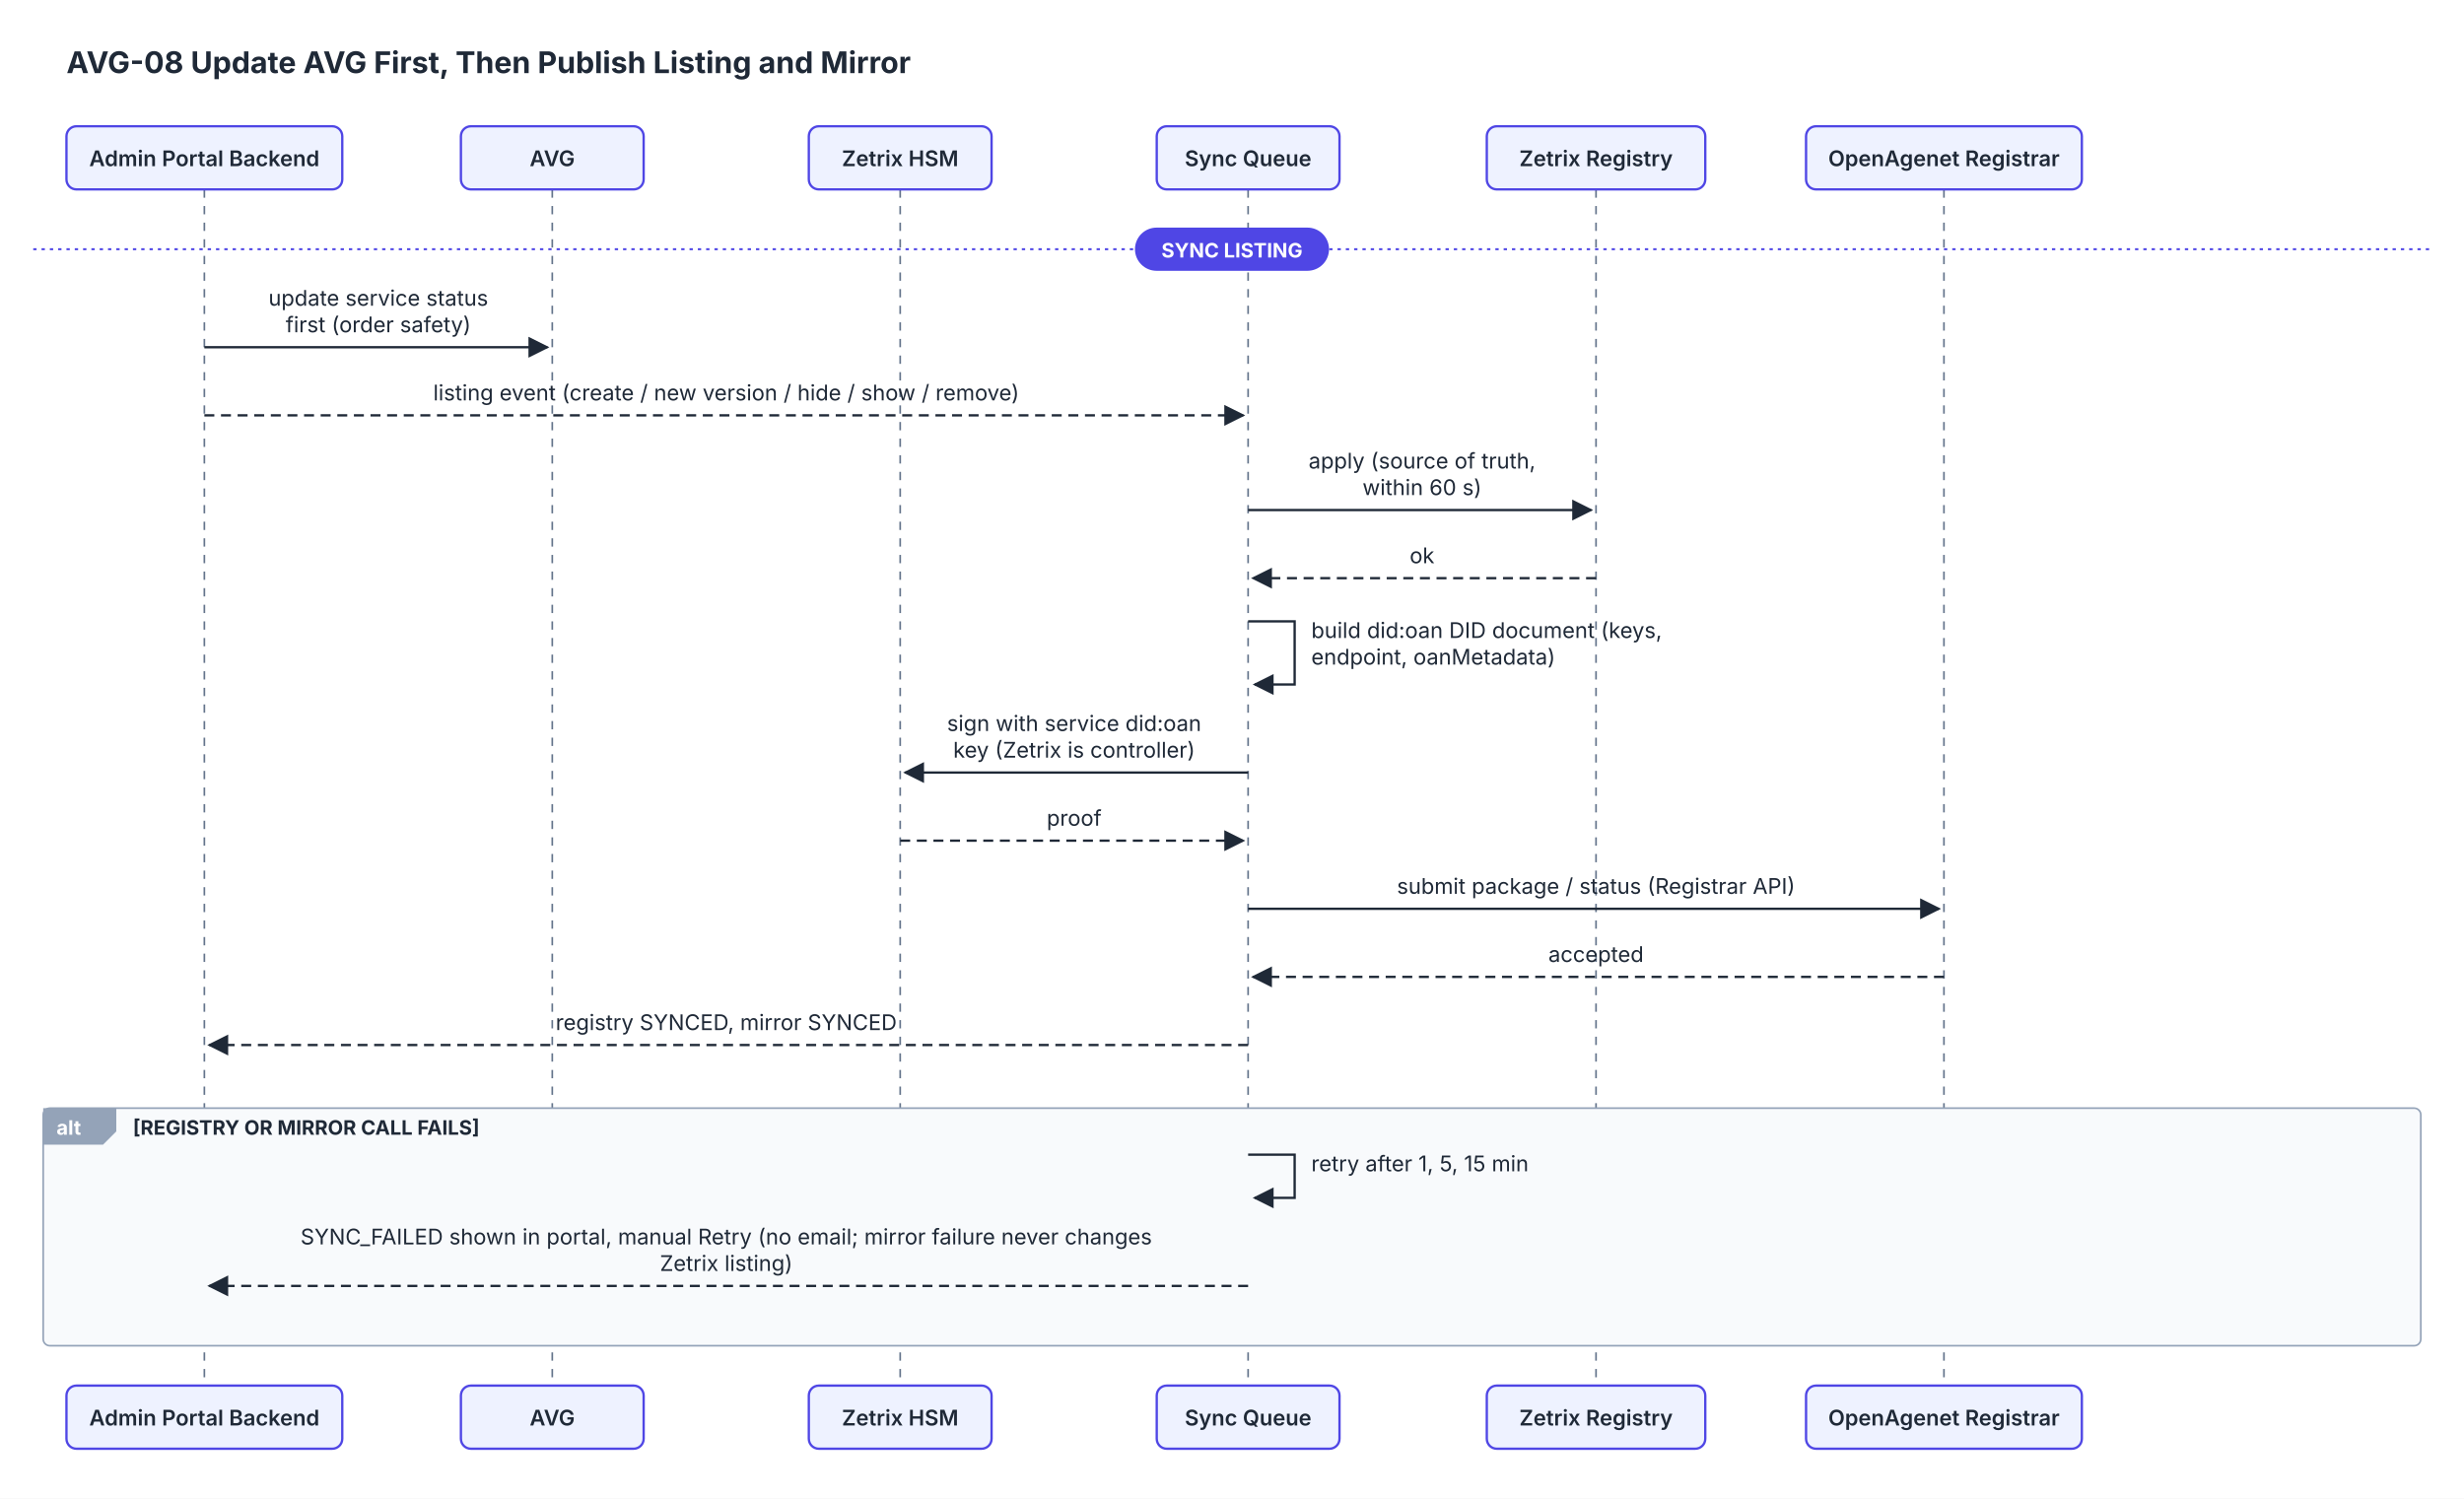
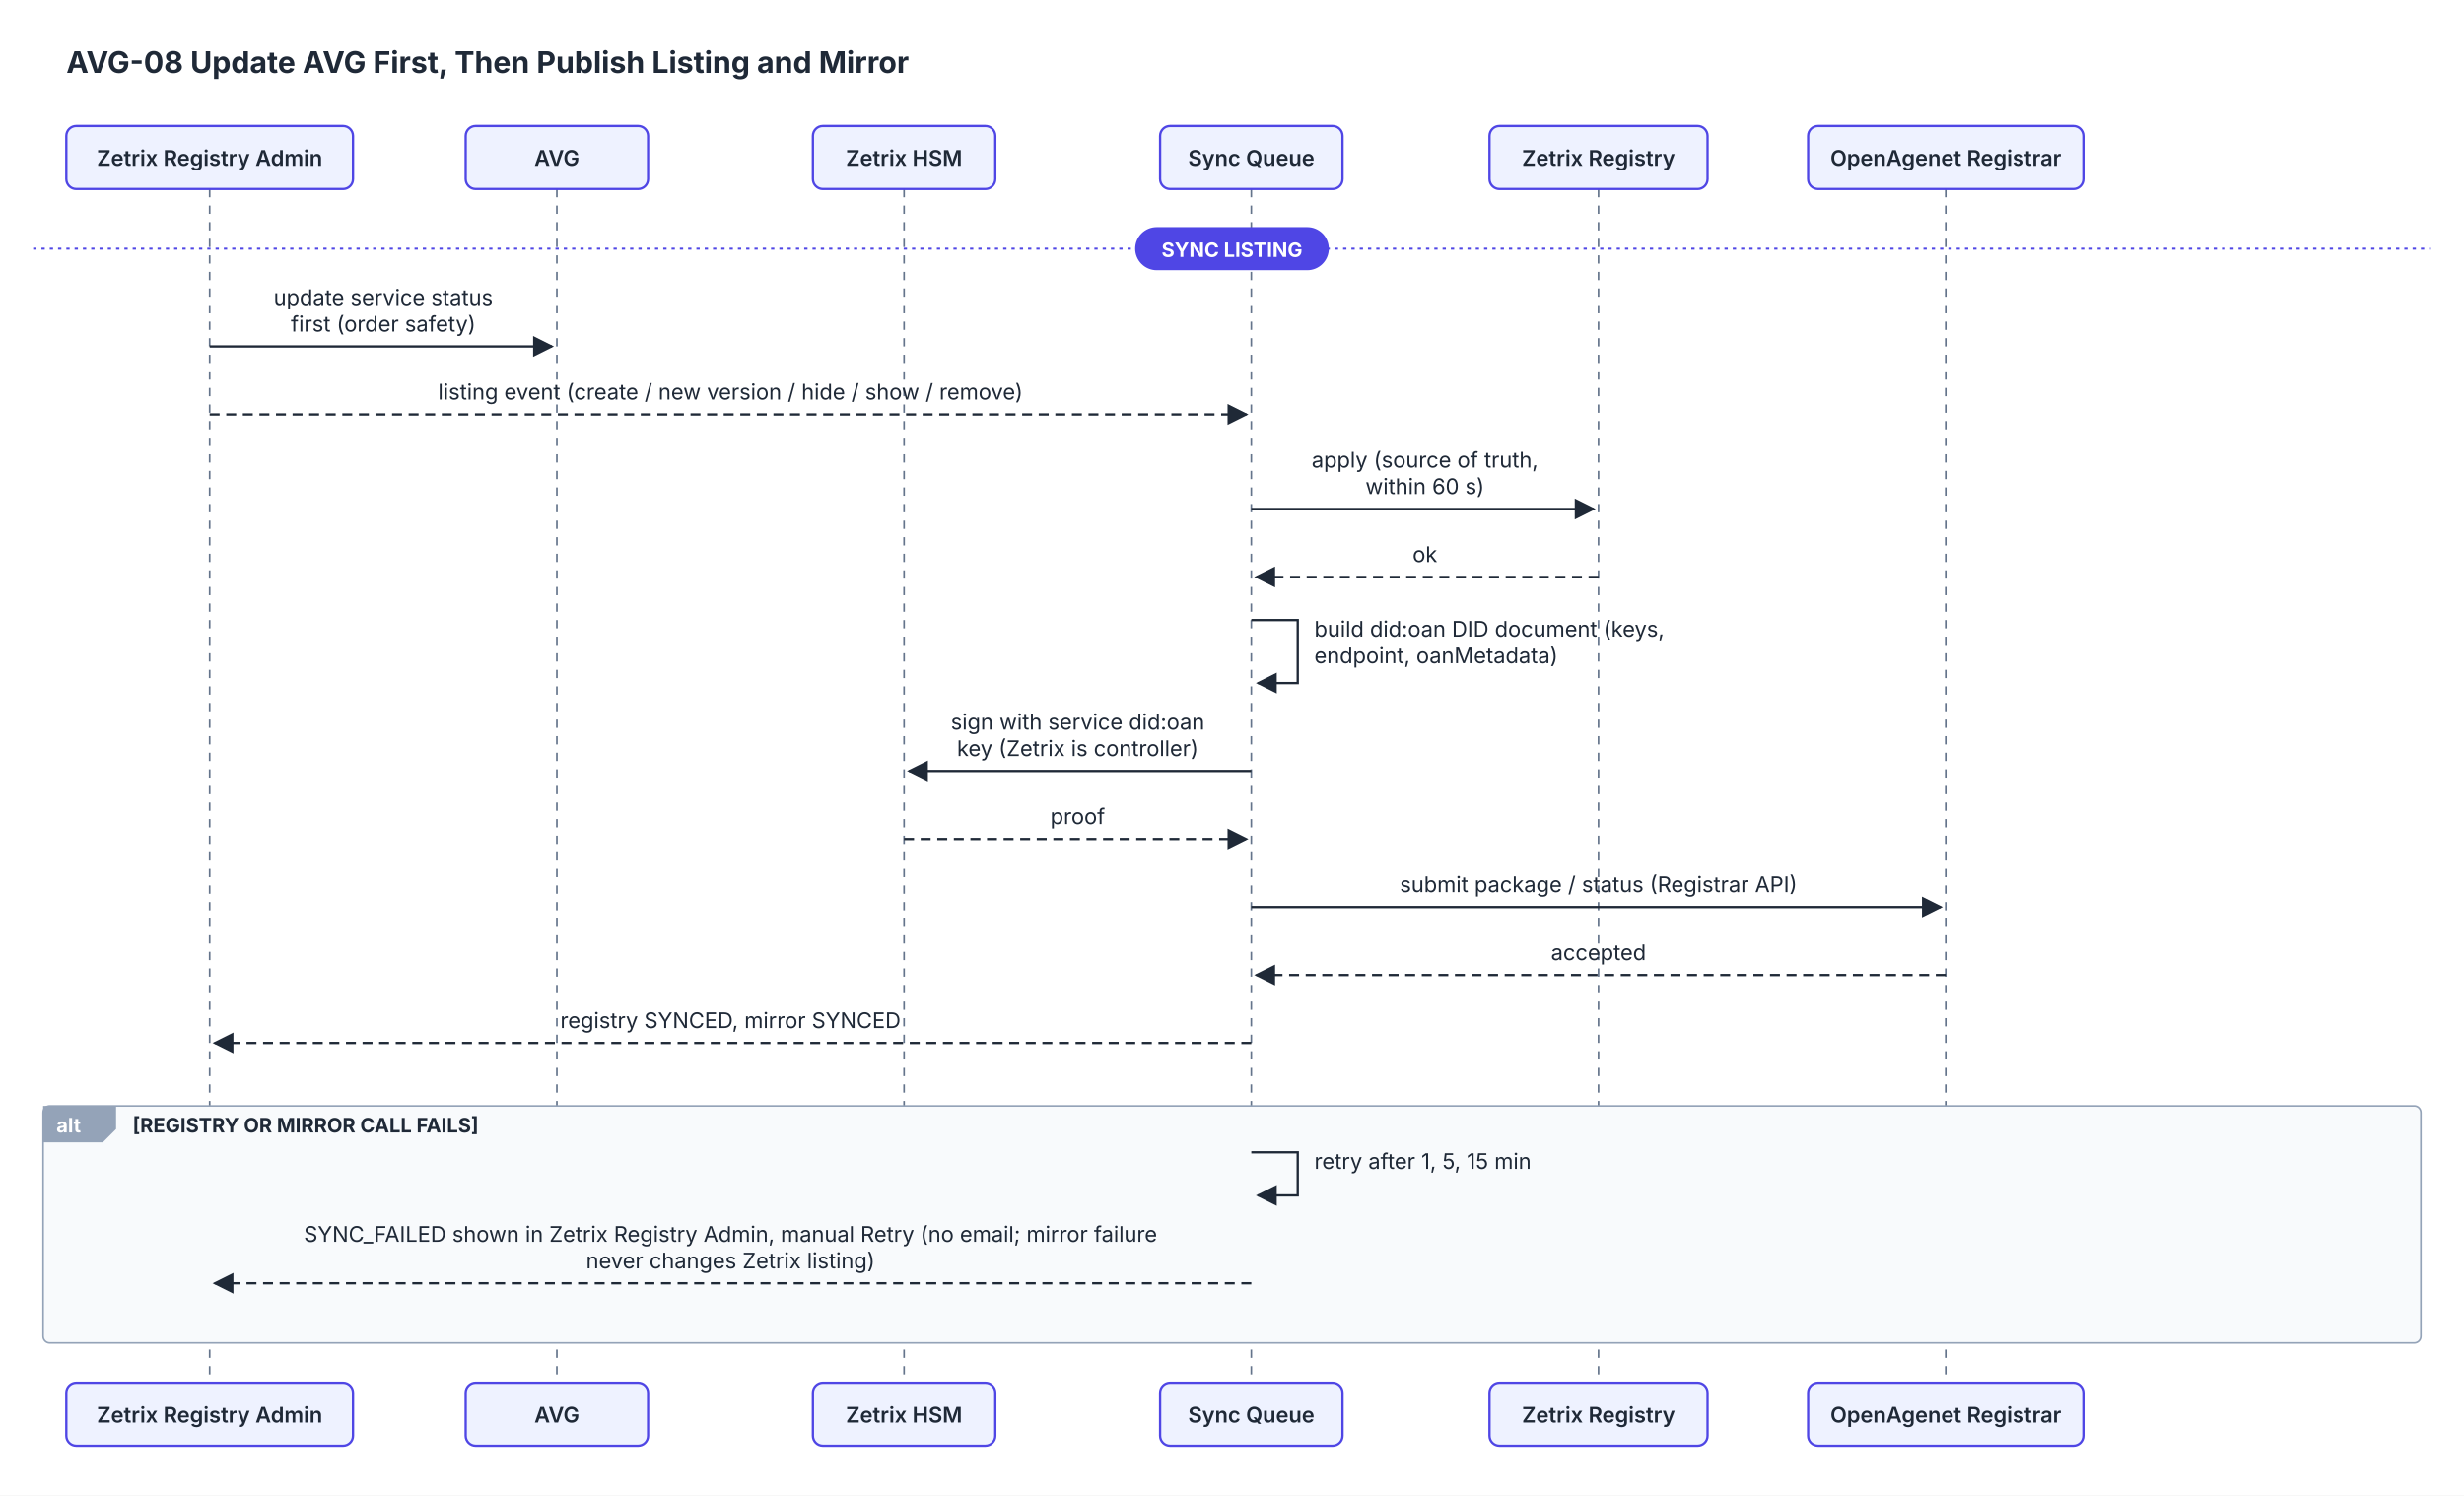
- <svg xmlns="http://www.w3.org/2000/svg" width="1483" height="902" viewBox="0 0 1483 902" font-family="Inter, Segoe UI, Helvetica, Arial, sans-serif">
+ <svg xmlns="http://www.w3.org/2000/svg" width="1486" height="902" viewBox="0 0 1486 902" font-family="Inter, Segoe UI, Helvetica, Arial, sans-serif">
  <defs>
    <marker id="ah" viewBox="0 0 10 10" refX="9" refY="5" markerWidth="9" markerHeight="9" orient="auto-start-reverse">
      <path d="M0 0 L10 5 L0 10 z" fill="#1f2937" />
    </marker>
  </defs>
  <rect width="100%" height="100%" fill="#ffffff" />
-   <line x1="123" y1="114" x2="123" y2="834" stroke="#64748b" stroke-width="1" stroke-dasharray="5 5" />
-   <line x1="332.4" y1="114" x2="332.4" y2="834" stroke="#64748b" stroke-width="1" stroke-dasharray="5 5" />
-   <line x1="541.8" y1="114" x2="541.8" y2="834" stroke="#64748b" stroke-width="1" stroke-dasharray="5 5" />
-   <line x1="751.2" y1="114" x2="751.2" y2="834" stroke="#64748b" stroke-width="1" stroke-dasharray="5 5" />
-   <line x1="960.6" y1="114" x2="960.6" y2="834" stroke="#64748b" stroke-width="1" stroke-dasharray="5 5" />
-   <line x1="1170" y1="114" x2="1170" y2="834" stroke="#64748b" stroke-width="1" stroke-dasharray="5 5" />
-   <rect x="26" y="667" width="1431" height="143" rx="4" fill="#f8fafc" stroke="#94a3b8" stroke-width="1" />
-   <line x1="20" y1="150" x2="1463" y2="150" stroke="#4f46e5" stroke-width="1.2" stroke-dasharray="2 3" />
-   <rect x="683.1" y="137" width="116.8" height="26" rx="13" fill="#4f46e5" />
-   <text x="741.5" y="155" font-size="12" font-weight="700" text-anchor="middle" fill="#ffffff">SYNC LISTING</text>
-   <text x="227.7" y="184" font-size="13" text-anchor="middle" fill="#1f2937">update service status</text>
-   <text x="227.7" y="200" font-size="13" text-anchor="middle" fill="#1f2937">first (order safety)</text>
-   <line x1="123" y1="209" x2="329.4" y2="209" stroke="#1f2937" stroke-width="1.4" marker-end="url(#ah)" />
-   <text x="437.1" y="241" font-size="13" text-anchor="middle" fill="#1f2937">listing event (create / new version / hide / show / remove)</text>
-   <line x1="123" y1="250" x2="748.2" y2="250" stroke="#1f2937" stroke-width="1.4" stroke-dasharray="6 4" marker-end="url(#ah)" />
-   <text x="855.9" y="282" font-size="13" text-anchor="middle" fill="#1f2937">apply (source of truth,</text>
-   <text x="855.9" y="298" font-size="13" text-anchor="middle" fill="#1f2937">within 60 s)</text>
-   <line x1="751.2" y1="307" x2="957.6" y2="307" stroke="#1f2937" stroke-width="1.4" marker-end="url(#ah)" />
-   <text x="855.9" y="339" font-size="13" text-anchor="middle" fill="#1f2937">ok</text>
-   <line x1="960.6" y1="348" x2="754.2" y2="348" stroke="#1f2937" stroke-width="1.4" stroke-dasharray="6 4" marker-end="url(#ah)" />
-   <text x="789.2" y="384" font-size="13" fill="#1f2937">build did:oan DID document (keys,</text>
-   <text x="789.2" y="400" font-size="13" fill="#1f2937">endpoint, oanMetadata)</text>
-   <path d="M751.2 374 h28 v38 h-24" fill="none" stroke="#1f2937" stroke-width="1.4" marker-end="url(#ah)" />
-   <text x="646.5" y="440" font-size="13" text-anchor="middle" fill="#1f2937">sign with service did:oan</text>
-   <text x="646.5" y="456" font-size="13" text-anchor="middle" fill="#1f2937">key (Zetrix is controller)</text>
-   <line x1="751.2" y1="465" x2="544.8" y2="465" stroke="#1f2937" stroke-width="1.4" marker-end="url(#ah)" />
-   <text x="646.5" y="497" font-size="13" text-anchor="middle" fill="#1f2937">proof</text>
-   <line x1="541.8" y1="506" x2="748.2" y2="506" stroke="#1f2937" stroke-width="1.4" stroke-dasharray="6 4" marker-end="url(#ah)" />
-   <text x="960.6" y="538" font-size="13" text-anchor="middle" fill="#1f2937">submit package / status (Registrar API)</text>
-   <line x1="751.2" y1="547" x2="1167" y2="547" stroke="#1f2937" stroke-width="1.4" marker-end="url(#ah)" />
-   <text x="960.6" y="579" font-size="13" text-anchor="middle" fill="#1f2937">accepted</text>
-   <line x1="1170" y1="588" x2="754.2" y2="588" stroke="#1f2937" stroke-width="1.4" stroke-dasharray="6 4" marker-end="url(#ah)" />
-   <text x="437.1" y="620" font-size="13" text-anchor="middle" fill="#1f2937">registry SYNCED, mirror SYNCED</text>
-   <line x1="751.2" y1="629" x2="126" y2="629" stroke="#1f2937" stroke-width="1.4" stroke-dasharray="6 4" marker-end="url(#ah)" />
-   <text x="789.2" y="705" font-size="13" fill="#1f2937">retry after 1, 5, 15 min</text>
-   <path d="M751.2 695 h28 v26 h-24" fill="none" stroke="#1f2937" stroke-width="1.4" marker-end="url(#ah)" />
-   <text x="437.1" y="749" font-size="13" text-anchor="middle" fill="#1f2937">SYNC_FAILED shown in portal, manual Retry (no email; mirror failure never changes</text>
-   <text x="437.1" y="765" font-size="13" text-anchor="middle" fill="#1f2937">Zetrix listing)</text>
-   <line x1="751.2" y1="774" x2="126" y2="774" stroke="#1f2937" stroke-width="1.4" stroke-dasharray="6 4" marker-end="url(#ah)" />
+   <line x1="126.45" y1="114" x2="126.45" y2="834" stroke="#64748b" stroke-width="1" stroke-dasharray="5 5" />
+   <line x1="335.85" y1="114" x2="335.85" y2="834" stroke="#64748b" stroke-width="1" stroke-dasharray="5 5" />
+   <line x1="545.25" y1="114" x2="545.25" y2="834" stroke="#64748b" stroke-width="1" stroke-dasharray="5 5" />
+   <line x1="754.65" y1="114" x2="754.65" y2="834" stroke="#64748b" stroke-width="1" stroke-dasharray="5 5" />
+   <line x1="964.05" y1="114" x2="964.05" y2="834" stroke="#64748b" stroke-width="1" stroke-dasharray="5 5" />
+   <line x1="1173.45" y1="114" x2="1173.45" y2="834" stroke="#64748b" stroke-width="1" stroke-dasharray="5 5" />
+   <rect x="26" y="667" width="1434" height="143" rx="4" fill="#f8fafc" stroke="#94a3b8" stroke-width="1" />
+   <line x1="20" y1="150" x2="1466" y2="150" stroke="#4f46e5" stroke-width="1.2" stroke-dasharray="2 3" />
+   <rect x="684.6" y="137" width="116.8" height="26" rx="13" fill="#4f46e5" />
+   <text x="743" y="155" font-size="12" font-weight="700" text-anchor="middle" fill="#ffffff">SYNC LISTING</text>
+   <text x="231.15" y="184" font-size="13" text-anchor="middle" fill="#1f2937">update service status</text>
+   <text x="231.15" y="200" font-size="13" text-anchor="middle" fill="#1f2937">first (order safety)</text>
+   <line x1="126.45" y1="209" x2="332.85" y2="209" stroke="#1f2937" stroke-width="1.4" marker-end="url(#ah)" />
+   <text x="440.55" y="241" font-size="13" text-anchor="middle" fill="#1f2937">listing event (create / new version / hide / show / remove)</text>
+   <line x1="126.45" y1="250" x2="751.65" y2="250" stroke="#1f2937" stroke-width="1.4" stroke-dasharray="6 4" marker-end="url(#ah)" />
+   <text x="859.35" y="282" font-size="13" text-anchor="middle" fill="#1f2937">apply (source of truth,</text>
+   <text x="859.35" y="298" font-size="13" text-anchor="middle" fill="#1f2937">within 60 s)</text>
+   <line x1="754.65" y1="307" x2="961.05" y2="307" stroke="#1f2937" stroke-width="1.4" marker-end="url(#ah)" />
+   <text x="859.35" y="339" font-size="13" text-anchor="middle" fill="#1f2937">ok</text>
+   <line x1="964.05" y1="348" x2="757.65" y2="348" stroke="#1f2937" stroke-width="1.4" stroke-dasharray="6 4" marker-end="url(#ah)" />
+   <text x="792.65" y="384" font-size="13" fill="#1f2937">build did:oan DID document (keys,</text>
+   <text x="792.65" y="400" font-size="13" fill="#1f2937">endpoint, oanMetadata)</text>
+   <path d="M754.65 374 h28 v38 h-24" fill="none" stroke="#1f2937" stroke-width="1.4" marker-end="url(#ah)" />
+   <text x="649.95" y="440" font-size="13" text-anchor="middle" fill="#1f2937">sign with service did:oan</text>
+   <text x="649.95" y="456" font-size="13" text-anchor="middle" fill="#1f2937">key (Zetrix is controller)</text>
+   <line x1="754.65" y1="465" x2="548.25" y2="465" stroke="#1f2937" stroke-width="1.4" marker-end="url(#ah)" />
+   <text x="649.95" y="497" font-size="13" text-anchor="middle" fill="#1f2937">proof</text>
+   <line x1="545.25" y1="506" x2="751.65" y2="506" stroke="#1f2937" stroke-width="1.4" stroke-dasharray="6 4" marker-end="url(#ah)" />
+   <text x="964.05" y="538" font-size="13" text-anchor="middle" fill="#1f2937">submit package / status (Registrar API)</text>
+   <line x1="754.65" y1="547" x2="1170.45" y2="547" stroke="#1f2937" stroke-width="1.4" marker-end="url(#ah)" />
+   <text x="964.05" y="579" font-size="13" text-anchor="middle" fill="#1f2937">accepted</text>
+   <line x1="1173.45" y1="588" x2="757.65" y2="588" stroke="#1f2937" stroke-width="1.4" stroke-dasharray="6 4" marker-end="url(#ah)" />
+   <text x="440.55" y="620" font-size="13" text-anchor="middle" fill="#1f2937">registry SYNCED, mirror SYNCED</text>
+   <line x1="754.65" y1="629" x2="129.45" y2="629" stroke="#1f2937" stroke-width="1.4" stroke-dasharray="6 4" marker-end="url(#ah)" />
+   <text x="792.65" y="705" font-size="13" fill="#1f2937">retry after 1, 5, 15 min</text>
+   <path d="M754.65 695 h28 v26 h-24" fill="none" stroke="#1f2937" stroke-width="1.4" marker-end="url(#ah)" />
+   <text x="440.55" y="749" font-size="13" text-anchor="middle" fill="#1f2937">SYNC_FAILED shown in Zetrix Registry Admin, manual Retry (no email; mirror failure</text>
+   <text x="440.55" y="765" font-size="13" text-anchor="middle" fill="#1f2937">never changes Zetrix listing)</text>
+   <line x1="754.65" y1="774" x2="129.45" y2="774" stroke="#1f2937" stroke-width="1.4" stroke-dasharray="6 4" marker-end="url(#ah)" />
  <path d="M26 667 h44 v14 l-8 8 h-36 z" fill="#94a3b8" />
  <text x="34" y="683" font-size="12" font-weight="700" fill="#ffffff">alt</text>
  <text x="80" y="683" font-size="12" font-weight="700" fill="#1f2937">[REGISTRY OR MIRROR CALL FAILS]</text>
  <text x="40" y="44" font-size="18" font-weight="700" fill="#1f2937">AVG-08 Update AVG First, Then Publish Listing and Mirror</text>
-   <rect x="40" y="76" width="166" height="38" rx="6" fill="#eef2ff" stroke="#4f46e5" stroke-width="1.4" />
-   <text x="123" y="100" font-size="13" font-weight="600" text-anchor="middle" fill="#1f2937">Admin Portal Backend</text>
-   <rect x="277.4" y="76" width="110" height="38" rx="6" fill="#eef2ff" stroke="#4f46e5" stroke-width="1.4" />
-   <text x="332.4" y="100" font-size="13" font-weight="600" text-anchor="middle" fill="#1f2937">AVG</text>
-   <rect x="486.8" y="76" width="110" height="38" rx="6" fill="#eef2ff" stroke="#4f46e5" stroke-width="1.4" />
-   <text x="541.8" y="100" font-size="13" font-weight="600" text-anchor="middle" fill="#1f2937">Zetrix HSM</text>
-   <rect x="696.2" y="76" width="110" height="38" rx="6" fill="#eef2ff" stroke="#4f46e5" stroke-width="1.4" />
-   <text x="751.2" y="100" font-size="13" font-weight="600" text-anchor="middle" fill="#1f2937">Sync Queue</text>
-   <rect x="894.85" y="76" width="131.5" height="38" rx="6" fill="#eef2ff" stroke="#4f46e5" stroke-width="1.4" />
-   <text x="960.6" y="100" font-size="13" font-weight="600" text-anchor="middle" fill="#1f2937">Zetrix Registry</text>
-   <rect x="1087" y="76" width="166" height="38" rx="6" fill="#eef2ff" stroke="#4f46e5" stroke-width="1.4" />
-   <text x="1170" y="100" font-size="13" font-weight="600" text-anchor="middle" fill="#1f2937">OpenAgenet Registrar</text>
-   <rect x="40" y="834" width="166" height="38" rx="6" fill="#eef2ff" stroke="#4f46e5" stroke-width="1.4" />
-   <text x="123" y="858" font-size="13" font-weight="600" text-anchor="middle" fill="#1f2937">Admin Portal Backend</text>
-   <rect x="277.4" y="834" width="110" height="38" rx="6" fill="#eef2ff" stroke="#4f46e5" stroke-width="1.4" />
-   <text x="332.4" y="858" font-size="13" font-weight="600" text-anchor="middle" fill="#1f2937">AVG</text>
-   <rect x="486.8" y="834" width="110" height="38" rx="6" fill="#eef2ff" stroke="#4f46e5" stroke-width="1.4" />
-   <text x="541.8" y="858" font-size="13" font-weight="600" text-anchor="middle" fill="#1f2937">Zetrix HSM</text>
-   <rect x="696.2" y="834" width="110" height="38" rx="6" fill="#eef2ff" stroke="#4f46e5" stroke-width="1.4" />
-   <text x="751.2" y="858" font-size="13" font-weight="600" text-anchor="middle" fill="#1f2937">Sync Queue</text>
-   <rect x="894.85" y="834" width="131.5" height="38" rx="6" fill="#eef2ff" stroke="#4f46e5" stroke-width="1.4" />
-   <text x="960.6" y="858" font-size="13" font-weight="600" text-anchor="middle" fill="#1f2937">Zetrix Registry</text>
-   <rect x="1087" y="834" width="166" height="38" rx="6" fill="#eef2ff" stroke="#4f46e5" stroke-width="1.4" />
-   <text x="1170" y="858" font-size="13" font-weight="600" text-anchor="middle" fill="#1f2937">OpenAgenet Registrar</text>
+   <rect x="40" y="76" width="172.9" height="38" rx="6" fill="#eef2ff" stroke="#4f46e5" stroke-width="1.4" />
+   <text x="126.45" y="100" font-size="13" font-weight="600" text-anchor="middle" fill="#1f2937">Zetrix Registry Admin</text>
+   <rect x="280.85" y="76" width="110" height="38" rx="6" fill="#eef2ff" stroke="#4f46e5" stroke-width="1.4" />
+   <text x="335.85" y="100" font-size="13" font-weight="600" text-anchor="middle" fill="#1f2937">AVG</text>
+   <rect x="490.25" y="76" width="110" height="38" rx="6" fill="#eef2ff" stroke="#4f46e5" stroke-width="1.4" />
+   <text x="545.25" y="100" font-size="13" font-weight="600" text-anchor="middle" fill="#1f2937">Zetrix HSM</text>
+   <rect x="699.65" y="76" width="110" height="38" rx="6" fill="#eef2ff" stroke="#4f46e5" stroke-width="1.4" />
+   <text x="754.65" y="100" font-size="13" font-weight="600" text-anchor="middle" fill="#1f2937">Sync Queue</text>
+   <rect x="898.3" y="76" width="131.5" height="38" rx="6" fill="#eef2ff" stroke="#4f46e5" stroke-width="1.4" />
+   <text x="964.05" y="100" font-size="13" font-weight="600" text-anchor="middle" fill="#1f2937">Zetrix Registry</text>
+   <rect x="1090.45" y="76" width="166" height="38" rx="6" fill="#eef2ff" stroke="#4f46e5" stroke-width="1.4" />
+   <text x="1173.45" y="100" font-size="13" font-weight="600" text-anchor="middle" fill="#1f2937">OpenAgenet Registrar</text>
+   <rect x="40" y="834" width="172.9" height="38" rx="6" fill="#eef2ff" stroke="#4f46e5" stroke-width="1.4" />
+   <text x="126.45" y="858" font-size="13" font-weight="600" text-anchor="middle" fill="#1f2937">Zetrix Registry Admin</text>
+   <rect x="280.85" y="834" width="110" height="38" rx="6" fill="#eef2ff" stroke="#4f46e5" stroke-width="1.4" />
+   <text x="335.85" y="858" font-size="13" font-weight="600" text-anchor="middle" fill="#1f2937">AVG</text>
+   <rect x="490.25" y="834" width="110" height="38" rx="6" fill="#eef2ff" stroke="#4f46e5" stroke-width="1.4" />
+   <text x="545.25" y="858" font-size="13" font-weight="600" text-anchor="middle" fill="#1f2937">Zetrix HSM</text>
+   <rect x="699.65" y="834" width="110" height="38" rx="6" fill="#eef2ff" stroke="#4f46e5" stroke-width="1.4" />
+   <text x="754.65" y="858" font-size="13" font-weight="600" text-anchor="middle" fill="#1f2937">Sync Queue</text>
+   <rect x="898.3" y="834" width="131.5" height="38" rx="6" fill="#eef2ff" stroke="#4f46e5" stroke-width="1.4" />
+   <text x="964.05" y="858" font-size="13" font-weight="600" text-anchor="middle" fill="#1f2937">Zetrix Registry</text>
+   <rect x="1090.45" y="834" width="166" height="38" rx="6" fill="#eef2ff" stroke="#4f46e5" stroke-width="1.4" />
+   <text x="1173.45" y="858" font-size="13" font-weight="600" text-anchor="middle" fill="#1f2937">OpenAgenet Registrar</text>
</svg>
